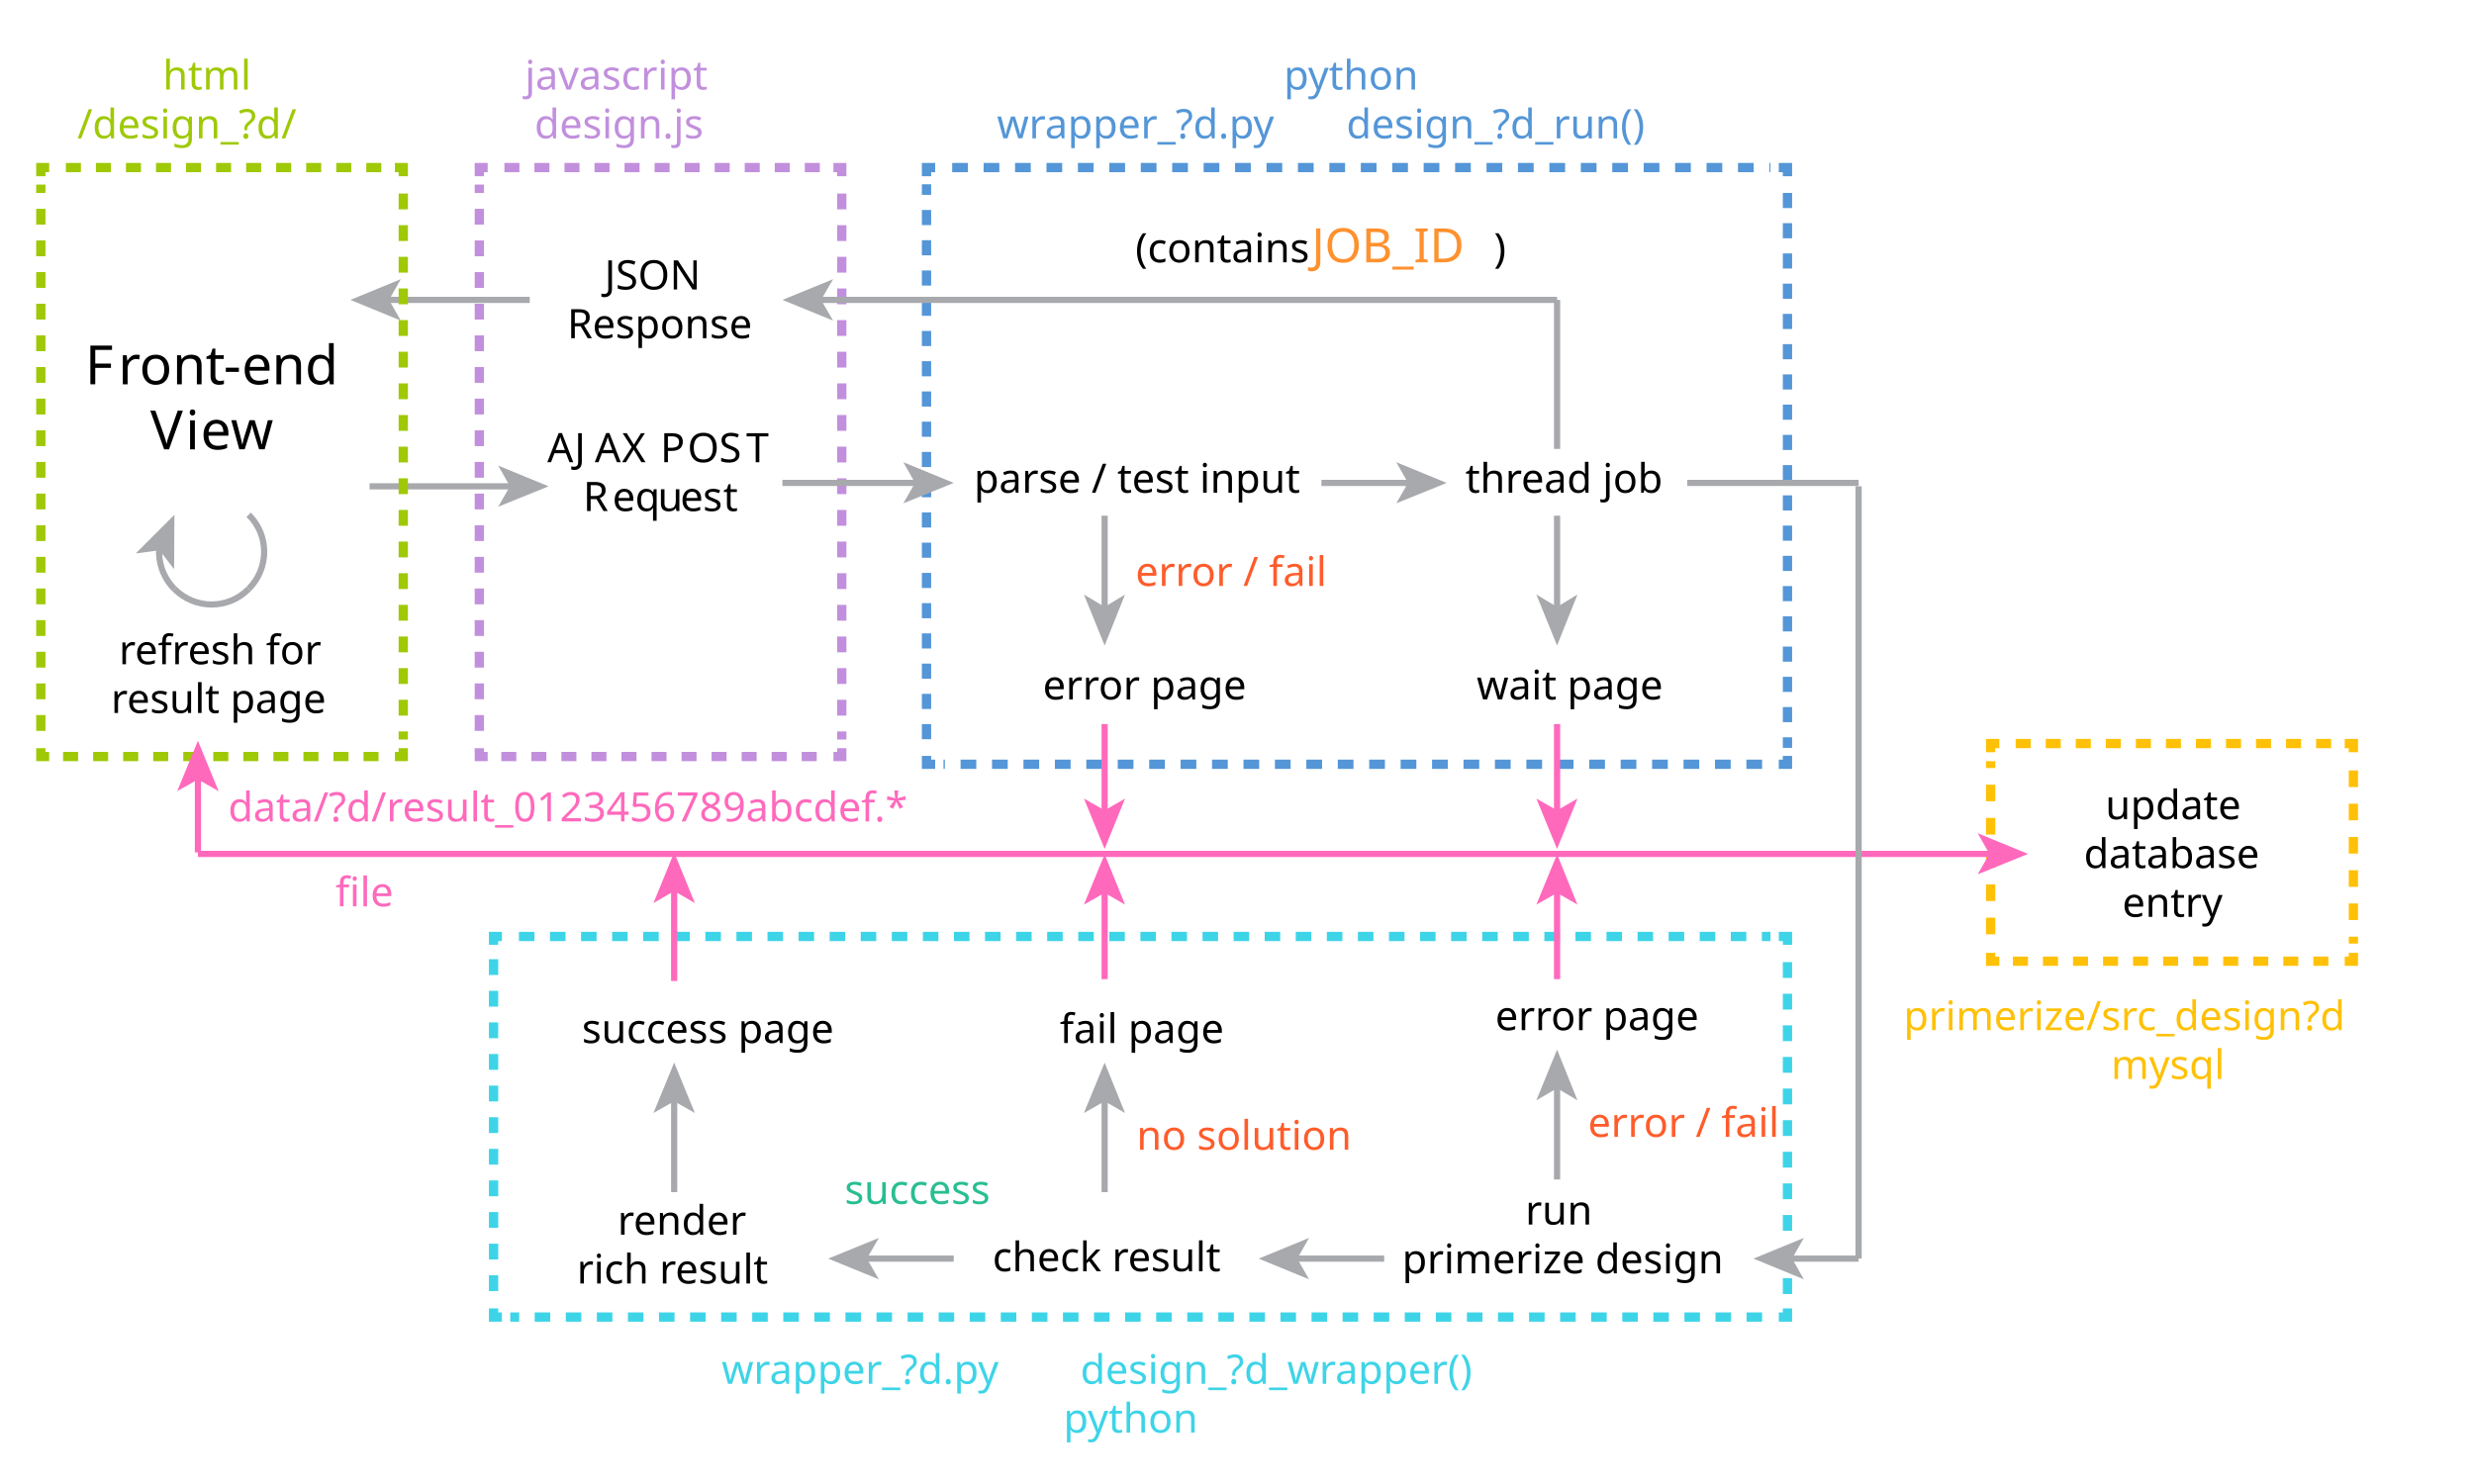
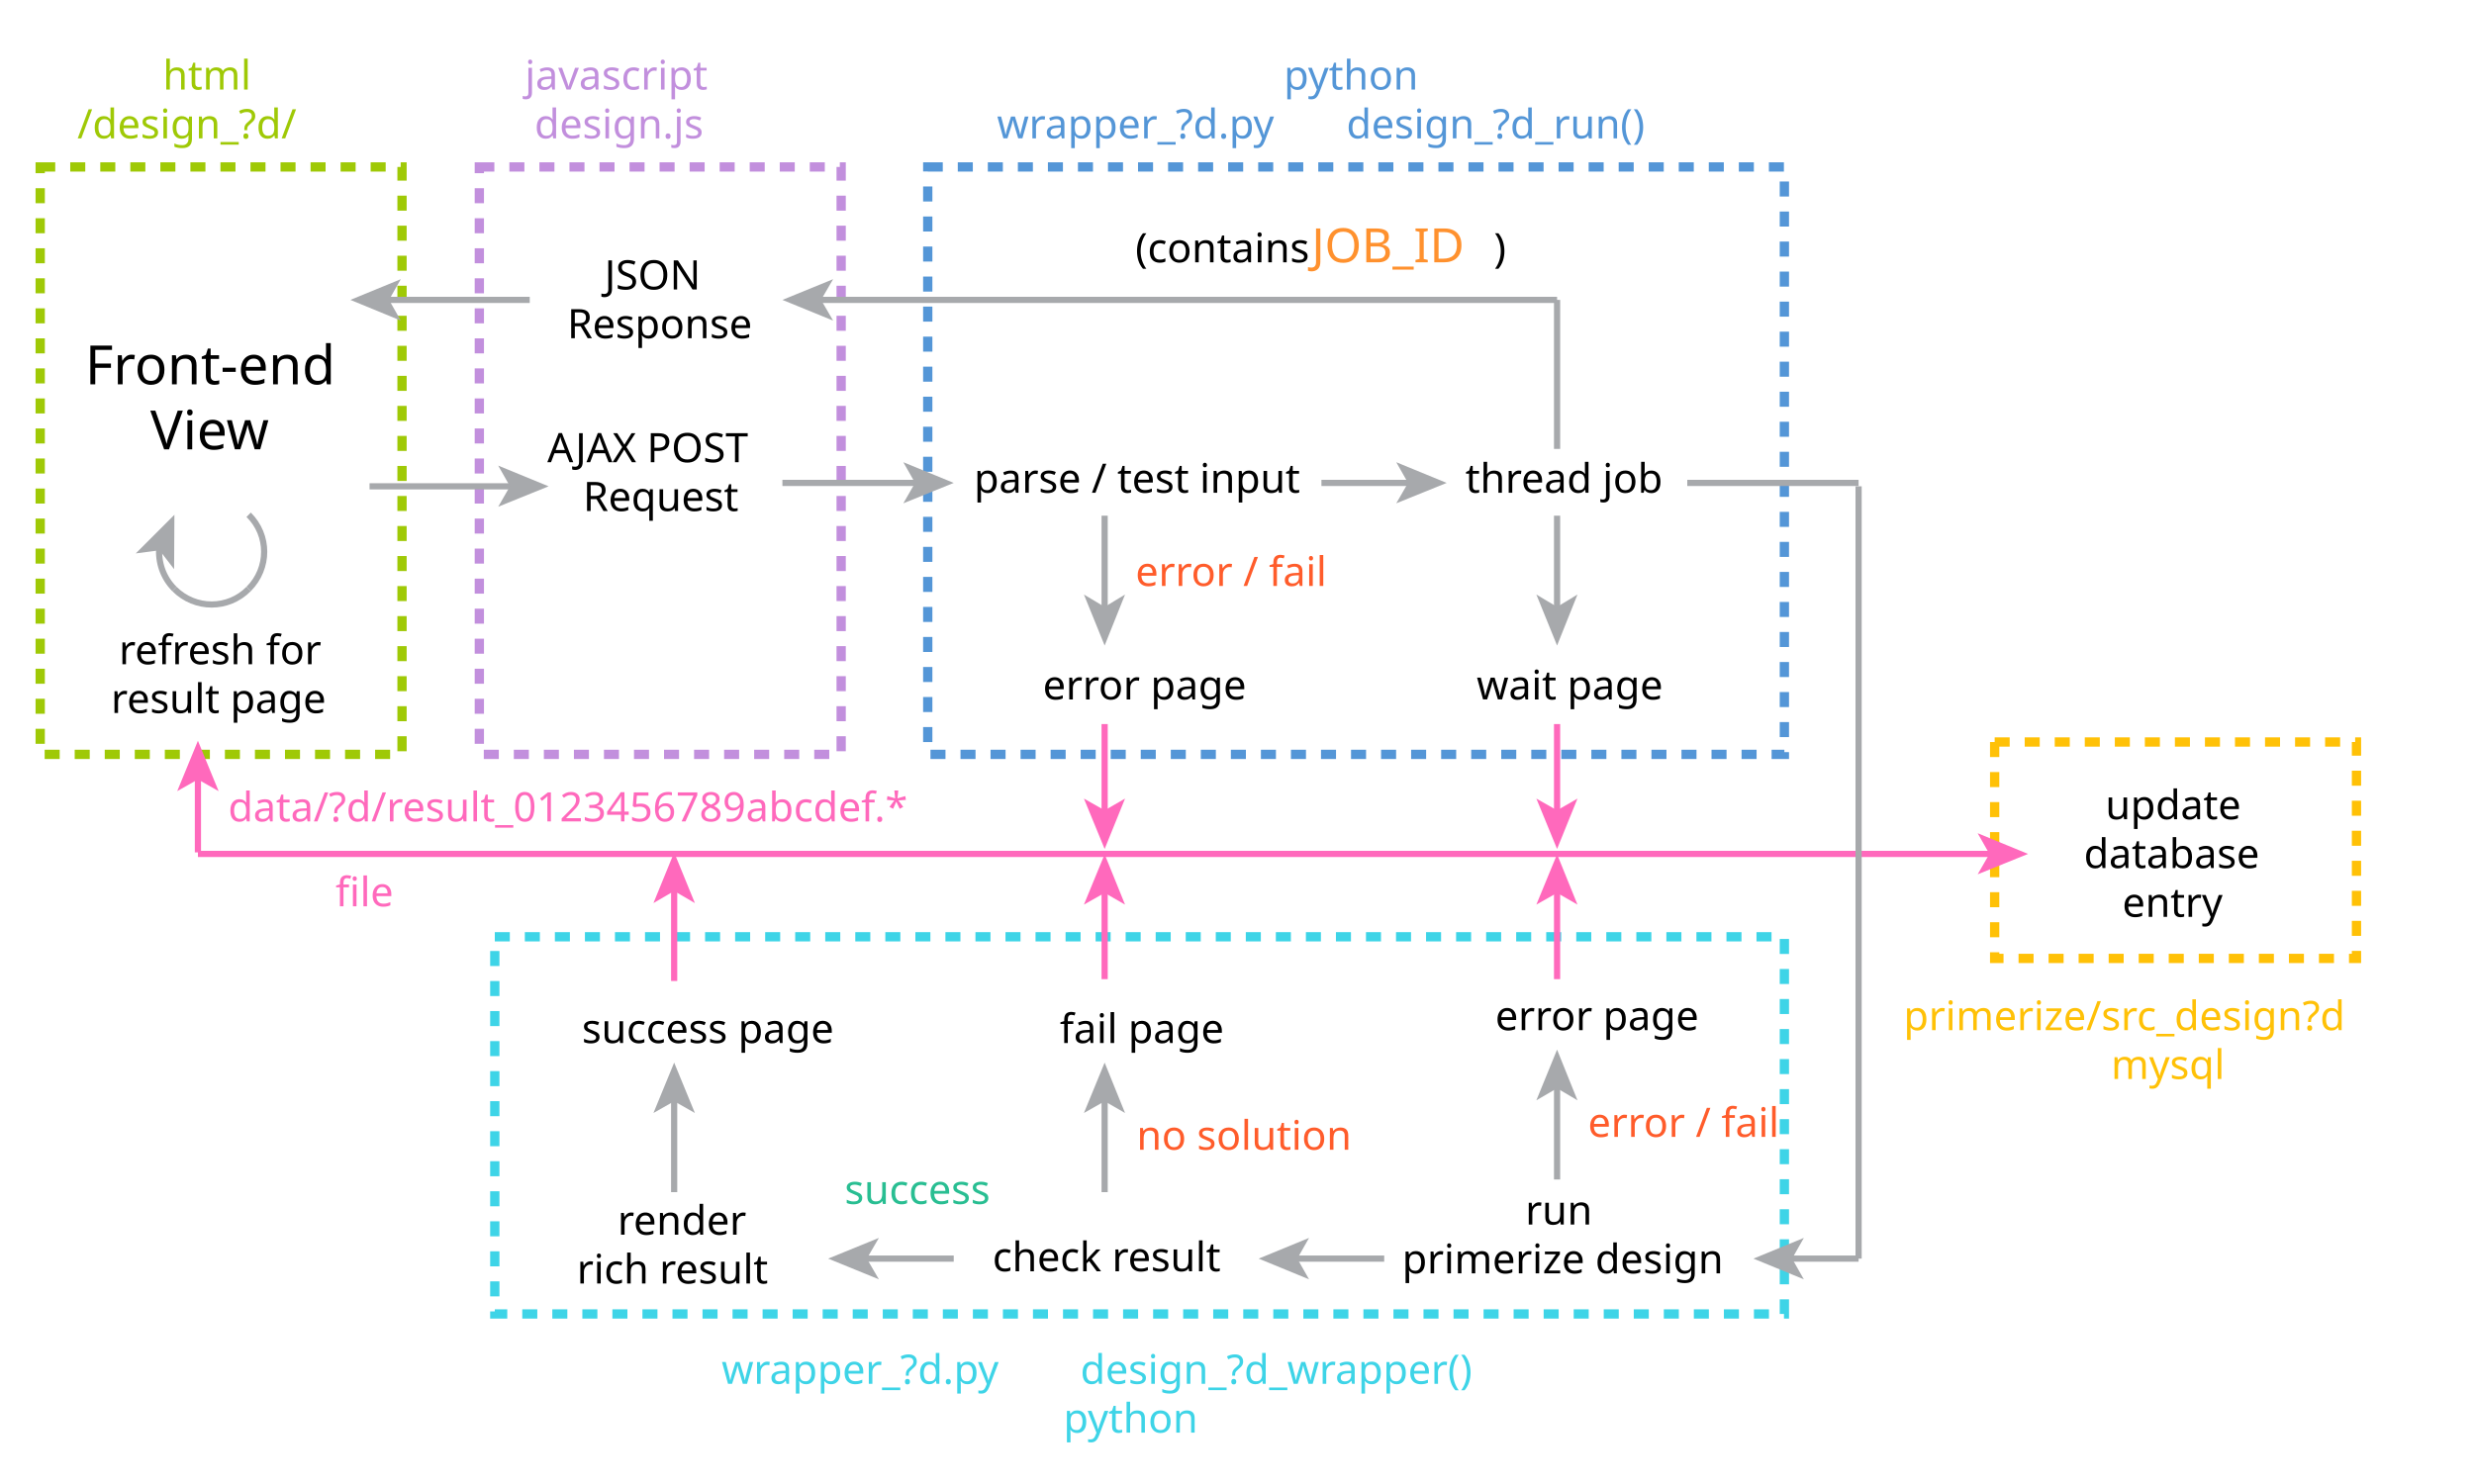
<svg xmlns="http://www.w3.org/2000/svg" version="1.1" baseProfile="tiny" id="Layer_1" x="0px" y="0px" viewBox="0 0 800 480" xml:space="preserve">
-   <text transform="matrix(1 0 0 1 27.521 124.299)" font-family="'Arial-BoldMT'" font-size="17.534">F</text>
-   <text transform="matrix(1 0 0 1 38.2314 124.299)" font-family="'Arial-BoldMT'" font-size="17.534">r</text>
-   <text transform="matrix(1 0 0 1 45.0552 124.299)" font-family="'Arial-BoldMT'" font-size="17.534">o</text>
-   <text transform="matrix(1 0 0 1 55.7656 124.299)" font-family="'Arial-BoldMT'" font-size="17.534">n</text>
-   <text transform="matrix(1 0 0 1 66.4766 124.299)" font-family="'Arial-BoldMT'" font-size="17.534">t</text>
-   <text transform="matrix(1 0 0 1 72.3155 124.299)" font-family="'Arial-BoldMT'" font-size="17.534">-</text>
-   <text transform="matrix(1 0 0 1 78.1543 124.299)" font-family="'Arial-BoldMT'" font-size="17.534">e</text>
-   <text transform="matrix(1 0 0 1 87.9062 124.299)" font-family="'Arial-BoldMT'" font-size="17.534">n</text>
-   <text transform="matrix(1 0 0 1 98.6172 124.299)" font-family="'Arial-BoldMT'" font-size="17.534">d</text>
-   <text transform="matrix(1 0 0 1 48.604 145.3408)" font-family="'Arial-BoldMT'" font-size="17.534">V</text>
-   <text transform="matrix(1 0 0 1 59.9824 145.3408)" font-family="'Arial-BoldMT'" font-size="17.534">i</text>
-   <text transform="matrix(1 0 0 1 64.854 145.3408)" font-family="'Arial-BoldMT'" font-size="17.534">e</text>
-   <text transform="matrix(1 0 0 1 74.606 145.3408)" font-family="'Arial-BoldMT'" font-size="17.534">w</text>
-   <text transform="matrix(1 0 0 1 176.9795 149.5127)" font-family="'ArialMT'" font-size="13.151">A</text>
-   <text transform="matrix(1 0 0 1 185.751 149.5127)" font-family="'ArialMT'" font-size="13.151">J</text>
-   <text transform="matrix(1 0 0 1 192.3262 149.5127)" font-family="'ArialMT'" font-size="13.151">A</text>
-   <text transform="matrix(1 0 0 1 201.0976 149.5127)" font-family="'ArialMT'" font-size="13.151">X</text>
-   <text transform="matrix(1 0 0 1 209.8692 149.5127)" font-family="'ArialMT'" font-size="13.151"> </text>
-   <text transform="matrix(1 0 0 1 213.523 149.5127)" font-family="'ArialMT'" font-size="13.151">P</text>
-   <text transform="matrix(1 0 0 1 222.2939 149.5127)" font-family="'ArialMT'" font-size="13.151">O</text>
-   <text transform="matrix(1 0 0 1 232.5229 149.5127)" font-family="'ArialMT'" font-size="13.151">S</text>
-   <text transform="matrix(1 0 0 1 241.2944 149.5127)" font-family="'ArialMT'" font-size="13.151">T</text>
-   <text transform="matrix(1 0 0 1 249.0899 149.5127)" font-family="'ArialMT'" font-size="13.151"> </text>
-   <text transform="matrix(1 0 0 1 188.5439 165.2935)" font-family="'ArialMT'" font-size="13.151">R</text>
-   <text transform="matrix(1 0 0 1 198.041 165.2935)" font-family="'ArialMT'" font-size="13.151">e</text>
-   <text transform="matrix(1 0 0 1 205.355 165.2935)" font-family="'ArialMT'" font-size="13.151">q</text>
-   <text transform="matrix(1 0 0 1 212.6689 165.2935)" font-family="'ArialMT'" font-size="13.151">u</text>
-   <text transform="matrix(1 0 0 1 219.9824 165.2935)" font-family="'ArialMT'" font-size="13.151">e</text>
-   <text transform="matrix(1 0 0 1 227.2964 165.2935)" font-family="'ArialMT'" font-size="13.151">s</text>
-   <text transform="matrix(1 0 0 1 233.8716 165.2935)" font-family="'ArialMT'" font-size="13.151">t</text>
+   <text transform="matrix(1 0 0 1 27.521 124.299)" font-family="'Arial-BoldMT'" font-size="17.534">Front-end</text>
+   <text transform="matrix(1 0 0 1 48.604 145.3408)" font-family="'Arial-BoldMT'" font-size="17.534">View</text>
+   <text transform="matrix(1 0 0 1 176.9795 149.5127)" font-family="'ArialMT'" font-size="13.151">AJAX POST</text>
+   <text transform="matrix(1 0 0 1 188.5439 165.2935)" font-family="'ArialMT'" font-size="13.151">Request</text>
  <text transform="matrix(1 0 0 1 195.4985 93.6222)" font-family="'ArialMT'" font-size="13.151">JSON</text>
  <text transform="matrix(1 0 0 1 183.4263 109.4029)" font-family="'ArialMT'" font-size="13.151">Response</text>
  <text transform="matrix(1 0 0 1 169.7407 28.969)" fill="#C28FDD" font-family="'CourierNewPS-BoldMT'" font-size="13.151">javascript</text>
  <text transform="matrix(1 0 0 1 172.8491 44.7493)" fill="#C28FDD" font-family="'CourierNewPSMT'" font-size="13.151">design.js</text>
  <g>
-     <polyline fill="none" stroke="#C28FDD" stroke-width="3" stroke-miterlimit="10" points="272.2,242 272.2,244.7 269.5,244.7  " />
-     <line fill="none" stroke="#C28FDD" stroke-width="3" stroke-miterlimit="10" stroke-dasharray="4.857,4.857" x1="264.1" y1="244.7" x2="160.3" y2="244.7" />
-     <polyline fill="none" stroke="#C28FDD" stroke-width="3" stroke-miterlimit="10" points="157.7,244.7 155,244.7 155,242  " />
-     <line fill="none" stroke="#C28FDD" stroke-width="3" stroke-miterlimit="10" stroke-dasharray="5.117,5.117" x1="155" y1="236.4" x2="155" y2="59.7" />
-     <polyline fill="none" stroke="#C28FDD" stroke-width="3" stroke-miterlimit="10" points="155,57 155,54.2 157.7,54.2  " />
-     <line fill="none" stroke="#C28FDD" stroke-width="3" stroke-miterlimit="10" stroke-dasharray="4.857,4.857" x1="163.1" y1="54.2" x2="266.8" y2="54.2" />
-     <polyline fill="none" stroke="#C28FDD" stroke-width="3" stroke-miterlimit="10" points="269.5,54.2 272.2,54.2 272.2,57  " />
-     <line fill="none" stroke="#C28FDD" stroke-width="3" stroke-miterlimit="10" stroke-dasharray="5.117,5.117" x1="272.2" y1="62.6" x2="272.2" y2="239.2" />
-   </g>
-   <g>
-     <polyline fill="none" stroke="#FFC107" stroke-width="3" stroke-miterlimit="10" points="761,308.2 761,310.9 758.2,310.9  " />
-     <line fill="none" stroke="#FFC107" stroke-width="3" stroke-miterlimit="10" stroke-dasharray="4.857,4.857" x1="752.9" y1="310.9" x2="649.1" y2="310.9" />
-     <polyline fill="none" stroke="#FFC107" stroke-width="3" stroke-miterlimit="10" points="646.5,310.9 643.7,310.9 643.7,308.2  " />
-     <line fill="none" stroke="#FFC107" stroke-width="3" stroke-miterlimit="10" stroke-dasharray="5.378,5.378" x1="643.7" y1="302.2" x2="643.7" y2="246.2" />
-     <polyline fill="none" stroke="#FFC107" stroke-width="3" stroke-miterlimit="10" points="643.7,243.3 643.7,240.5 646.5,240.5  " />
-     <line fill="none" stroke="#FFC107" stroke-width="3" stroke-miterlimit="10" stroke-dasharray="4.857,4.857" x1="651.8" y1="240.5" x2="755.6" y2="240.5" />
-     <polyline fill="none" stroke="#FFC107" stroke-width="3" stroke-miterlimit="10" points="758.2,240.5 761,240.5 761,243.3  " />
-     <line fill="none" stroke="#FFC107" stroke-width="3" stroke-miterlimit="10" stroke-dasharray="5.378,5.378" x1="761" y1="249.2" x2="761" y2="305.2" />
+     <rect x="13" y="54" height="190" width="117" fill="none" stroke="#9FC906" stroke-width="3" stroke-dasharray="4.857,4.857" />
+     <rect x="155" y="54" height="190" width="117" fill="none" stroke="#C28FDD" stroke-width="3" stroke-dasharray="4.857,4.857" />
+     <rect x="645" y="240" height="70" width="117" fill="none" stroke="#FFC107" stroke-width="3" stroke-dasharray="4.857,4.857" />
+     <rect x="300" y="54" height="190" width="277" fill="none" stroke="#5496D7" stroke-width="3" stroke-dasharray="4.857,4.857" />
+     <rect x="160" y="303" height="122" width="417" fill="none" stroke="#3ED4E7" stroke-width="3" stroke-dasharray="4.857,4.857" />
  </g>
  <text transform="matrix(1 0 0 1 367.1392 84.8527)" font-family="'Arial-ItalicMT'" font-size="13.151">(contains</text>
  <text transform="matrix(1 0 0 1 420.5 84.8527)" font-family="'ArialMT'" font-size="13.151"> </text>
  <text transform="matrix(1 0 0 1 424.1533 84.8527)" fill="#FF912E" font-family="'CourierNewPS-BoldMT'" font-size="15.342">JOB_ID</text>
  <text transform="matrix(1 0 0 1 479.3955 84.8527)" fill="#FF912E" font-family="'Arial-ItalicMT'" font-size="13.151"> </text>
  <text transform="matrix(1 0 0 1 483.0488 84.8527)" font-family="'Arial-ItalicMT'" font-size="13.151">)</text>
  <text transform="matrix(1 0 0 1 314.9429 159.3755)" font-family="'Arial-BoldMT'" font-size="13.151">parse / test input</text>
-   <g>
-     <polyline fill="none" stroke="#5496D7" stroke-width="3" stroke-miterlimit="10" points="578,244.5 578,247.2 575.2,247.2  " />
-     <line fill="none" stroke="#5496D7" stroke-width="3" stroke-miterlimit="10" stroke-dasharray="5.082,5.082" x1="569.8" y1="247.2" x2="305.1" y2="247.2" />
-     <polyline fill="none" stroke="#5496D7" stroke-width="3" stroke-miterlimit="10" points="302.4,247.2 299.6,247.2 299.6,244.5  " />
-     <line fill="none" stroke="#5496D7" stroke-width="3" stroke-miterlimit="10" stroke-dasharray="4.891,4.891" x1="299.6" y1="239.1" x2="299.6" y2="59.6" />
-     <polyline fill="none" stroke="#5496D7" stroke-width="3" stroke-miterlimit="10" points="299.6,57 299.6,54.2 302.4,54.2  " />
-     <line fill="none" stroke="#5496D7" stroke-width="3" stroke-miterlimit="10" stroke-dasharray="5.082,5.082" x1="307.9" y1="54.2" x2="572.5" y2="54.2" />
-     <polyline fill="none" stroke="#5496D7" stroke-width="3" stroke-miterlimit="10" points="575.2,54.2 578,54.2 578,57  " />
-     <line fill="none" stroke="#5496D7" stroke-width="3" stroke-miterlimit="10" stroke-dasharray="4.891,4.891" x1="578" y1="62.4" x2="578" y2="241.9" />
-   </g>
  <text transform="matrix(1 0 0 1 415.1348 28.969)" fill="#5496D7" font-family="'CourierNewPS-BoldMT'" font-size="13.151">python</text>
  <text transform="matrix(1 0 0 1 322.3787 44.7493)" fill="#5496D7" font-family="'CourierNewPSMT'" font-size="13.151">wrapper_?d.py</text>
  <text transform="matrix(1 0 0 1 431.9747 44.7493)" fill="#5496D7" font-family="'CourierNewPSMT'" font-size="13.151"> design_?d_run()</text>
  <text transform="matrix(1 0 0 1 367.1836 189.523)" fill="#FF5C2B" font-family="'ArialMT'" font-size="13.151">error / fail</text>
  <text transform="matrix(1 0 0 1 38.4595 214.8433)" font-family="'ArialMT'" font-size="13.151">refresh for</text>
  <text transform="matrix(1 0 0 1 35.8911 230.6241)" font-family="'ArialMT'" font-size="13.151">result page</text>
  <text transform="matrix(1 0 0 1 337.2183 226.2354)" font-family="'Arial-ItalicMT'" font-size="13.151">error page</text>
  <text transform="matrix(1 0 0 1 473.8555 159.376)" font-family="'Arial-BoldMT'" font-size="13.151">thread job</text>
  <text transform="matrix(1 0 0 1 477.4902 226.2354)" font-family="'Arial-ItalicMT'" font-size="13.151">wait page</text>
-   <g>
-     <line fill="none" stroke="#A7A9AC" stroke-width="2" stroke-miterlimit="10" x1="296.8" y1="156.2" x2="253" y2="156.2" />
-     <g>
-       <polygon fill="#A7A9AC" points="308.4,156.2 292.1,149.5 295.9,156.2 292.1,162.8   " />
-     </g>
-   </g>
-   <g>
-     <line fill="none" stroke="#A7A9AC" stroke-width="2" stroke-miterlimit="10" x1="456.2" y1="156.2" x2="427.3" y2="156.2" />
-     <g>
-       <polygon fill="#A7A9AC" points="467.8,156.2 451.5,149.5 455.3,156.2 451.5,162.8   " />
-     </g>
-   </g>
-   <g>
-     <line fill="none" stroke="#A7A9AC" stroke-width="2" stroke-miterlimit="10" x1="357.2" y1="197.2" x2="357.2" y2="166.8" />
-     <g>
-       <polygon fill="#A7A9AC" points="357.2,208.8 363.8,192.3 357.2,196.3 350.5,192.3   " />
-     </g>
-   </g>
-   <g>
-     <line fill="none" stroke="#A7A9AC" stroke-width="2" stroke-miterlimit="10" x1="503.5" y1="197.2" x2="503.5" y2="166.8" />
-     <g>
-       <polygon fill="#A7A9AC" points="503.5,208.8 510.1,192.3 503.5,196.3 496.8,192.3   " />
-     </g>
-   </g>
-   <g>
-     <line fill="none" stroke="#A7A9AC" stroke-width="2" stroke-miterlimit="10" x1="264.7" y1="97" x2="503.5" y2="97" />
-     <g>
-       <polygon fill="#A7A9AC" points="253,97 269.4,103.7 265.5,97 269.4,90.3   " />
-     </g>
-   </g>
-   <line fill="none" stroke="#A7A9AC" stroke-width="2" stroke-miterlimit="10" x1="503.5" y1="145.2" x2="503.5" y2="97" />
-   <g>
-     <line fill="none" stroke="#FF69BC" stroke-width="2" stroke-miterlimit="10" x1="64" y1="276.2" x2="644.2" y2="276.2" />
-     <g>
-       <polygon fill="#FF69BC" points="655.8,276.2 639.5,282.8 643.3,276.2 639.5,269.5   " />
-     </g>
-   </g>
-   <path fill="none" stroke="#A7A9AC" stroke-width="2" stroke-miterlimit="10" d="M56.4,190.5c6.7,6.7,17.4,6.7,24,0" />
-   <path fill="none" stroke="#A7A9AC" stroke-width="2" stroke-miterlimit="10" d="M80.4,190.5c6.7-6.7,6.7-17.4,0-24" />
-   <g>
-     <path fill="none" stroke="#A7A9AC" stroke-width="2" stroke-miterlimit="10" d="M51.5,177c-0.4,4.8,1.2,9.8,4.9,13.5" />
-     <g>
-       <polygon fill="#A7A9AC" points="56.4,166.5 43.9,179 51.6,178 56.3,184.1   " />
-     </g>
-   </g>
-   <g>
-     <polyline fill="none" stroke="#3ED4E7" stroke-width="3" stroke-miterlimit="10" points="578,423.2 578,426 575.2,426  " />
-     <line fill="none" stroke="#3ED4E7" stroke-width="3" stroke-miterlimit="10" stroke-dasharray="5.024,5.024" x1="569.8" y1="426" x2="165" y2="426" />
-     <polyline fill="none" stroke="#3ED4E7" stroke-width="3" stroke-miterlimit="10" points="162.3,426 159.6,426 159.6,423.2  " />
-     <line fill="none" stroke="#3ED4E7" stroke-width="3" stroke-miterlimit="10" stroke-dasharray="5.112,5.112" x1="159.6" y1="417.6" x2="159.6" y2="308.4" />
-     <polyline fill="none" stroke="#3ED4E7" stroke-width="3" stroke-miterlimit="10" points="159.6,305.6 159.6,302.9 162.3,302.9  " />
-     <line fill="none" stroke="#3ED4E7" stroke-width="3" stroke-miterlimit="10" stroke-dasharray="5.024,5.024" x1="167.8" y1="302.9" x2="572.5" y2="302.9" />
-     <polyline fill="none" stroke="#3ED4E7" stroke-width="3" stroke-miterlimit="10" points="575.2,302.9 578,302.9 578,305.6  " />
-     <line fill="none" stroke="#3ED4E7" stroke-width="3" stroke-miterlimit="10" stroke-dasharray="5.112,5.112" x1="578" y1="311.2" x2="578" y2="420.5" />
-   </g>
  <text transform="matrix(1 0 0 1 233.3379 447.6056)" fill="#3ED4E7" font-family="'CourierNewPSMT'" font-size="13.151">wrapper_?d.py</text>
  <text transform="matrix(1 0 0 1 345.9362 447.6056)" fill="#3ED4E7" font-family="'CourierNewPSMT'" font-size="13.151"> design_?d_wrapper()</text>
  <text transform="matrix(1 0 0 1 343.8784 463.3859)" fill="#3ED4E7" font-family="'CourierNewPS-BoldMT'" font-size="13.151">python</text>
  <text transform="matrix(1 0 0 1 493.2188 396.0793)" font-family="'Arial-BoldMT'" font-size="13.151">run </text>
  <text transform="matrix(1 0 0 1 453.3848 411.8595)" font-family="'Arial-BoldMT'" font-size="13.151">primerize design</text>
  <text transform="matrix(1 0 0 1 513.4854 367.7287)" fill="#FF5C2B" font-family="'ArialMT'" font-size="13.151">error / fail</text>
  <text transform="matrix(1 0 0 1 483.5195 333.2111)" font-family="'Arial-ItalicMT'" font-size="13.151">error page</text>
-   <g>
-     <line fill="none" stroke="#A7A9AC" stroke-width="2" stroke-miterlimit="10" x1="503.5" y1="351.1" x2="503.5" y2="381.5" />
-     <g>
-       <polygon fill="#A7A9AC" points="503.5,339.5 496.8,355.9 503.5,352 510.1,355.9   " />
-     </g>
-   </g>
-   <line fill="none" stroke="#A7A9AC" stroke-width="2" stroke-miterlimit="10" x1="601" y1="156.2" x2="545.6" y2="156.2" />
  <text transform="matrix(1 0 0 1 320.9585 411.1905)" font-family="'Arial-BoldMT'" font-size="13.151">check result</text>
  <text transform="matrix(1 0 0 1 367.5327 371.881)" fill="#FF5C2B" font-family="'ArialMT'" font-size="13.151">no solution</text>
  <text transform="matrix(1 0 0 1 342.6938 337.3634)" font-family="'Arial-ItalicMT'" font-size="13.151">fail page</text>
-   <g>
-     <line fill="none" stroke="#A7A9AC" stroke-width="2" stroke-miterlimit="10" x1="357.2" y1="355.3" x2="357.2" y2="385.6" />
-     <g>
-       <polygon fill="#A7A9AC" points="357.2,343.7 350.5,360 357.2,356.2 363.8,360   " />
-     </g>
-   </g>
-   <g>
-     <line fill="none" stroke="#FF69BC" stroke-width="2" stroke-miterlimit="10" x1="357.2" y1="263" x2="357.2" y2="234.2" />
-     <g>
-       <polygon fill="#FF69BC" points="357.2,274.6 363.8,258.3 357.2,262.1 350.5,258.3   " />
-     </g>
-   </g>
-   <g>
-     <line fill="none" stroke="#FF69BC" stroke-width="2" stroke-miterlimit="10" x1="503.5" y1="263" x2="503.5" y2="234.2" />
-     <g>
-       <polygon fill="#FF69BC" points="503.5,274.6 510.1,258.3 503.5,262.1 496.8,258.3   " />
-     </g>
-   </g>
-   <g>
-     <line fill="none" stroke="#A7A9AC" stroke-width="2" stroke-miterlimit="10" x1="418.6" y1="407.1" x2="447.6" y2="407.1" />
-     <g>
-       <polygon fill="#A7A9AC" points="407,407.1 423.3,413.8 419.5,407.1 423.3,400.4   " />
-     </g>
-   </g>
  <text transform="matrix(1 0 0 1 199.6899 399.3693)" font-family="'Arial-BoldMT'" font-size="13.151">render</text>
  <text transform="matrix(1 0 0 1 186.5361 415.1495)" font-family="'Arial-BoldMT'" font-size="13.151">rich result </text>
  <text transform="matrix(1 0 0 1 273.1182 389.4152)" fill="#29BE92" font-family="'ArialMT'" font-size="13.151">success</text>
  <text transform="matrix(1 0 0 1 188.1665 337.3634)" font-family="'Arial-ItalicMT'" font-size="13.151">success page</text>
-   <g>
-     <line fill="none" stroke="#A7A9AC" stroke-width="2" stroke-miterlimit="10" x1="218" y1="355.3" x2="218" y2="385.6" />
-     <g>
-       <polygon fill="#A7A9AC" points="218,343.7 211.3,360 218,356.2 224.7,360   " />
-     </g>
-   </g>
-   <g>
-     <line fill="none" stroke="#A7A9AC" stroke-width="2" stroke-miterlimit="10" x1="279.5" y1="407.1" x2="308.4" y2="407.1" />
-     <g>
-       <polygon fill="#A7A9AC" points="267.8,407.1 284.2,413.8 280.3,407.1 284.2,400.4   " />
-     </g>
-   </g>
-   <g>
-     <line fill="none" stroke="#FF69BC" stroke-width="2" stroke-miterlimit="10" x1="218" y1="317.3" x2="218" y2="287.3" />
-     <g>
-       <polygon fill="#FF69BC" points="218,275.7 224.7,292.1 218,288.2 211.3,292.1   " />
-     </g>
-   </g>
-   <line fill="none" stroke="#A7A9AC" stroke-width="2" stroke-miterlimit="10" x1="601" y1="407.1" x2="601" y2="157.3" />
-   <g>
-     <line fill="none" stroke="#A7A9AC" stroke-width="2" stroke-miterlimit="10" x1="578.6" y1="407.1" x2="601" y2="407.1" />
-     <g>
-       <polygon fill="#A7A9AC" points="567,407.1 583.3,413.8 579.5,407.1 583.3,400.4   " />
-     </g>
-   </g>
-   <g>
-     <line fill="none" stroke="#A7A9AC" stroke-width="2" stroke-miterlimit="10" x1="165.8" y1="157.3" x2="119.5" y2="157.3" />
-     <g>
-       <polygon fill="#A7A9AC" points="177.4,157.3 161.1,150.6 164.9,157.3 161.1,163.9   " />
-     </g>
-   </g>
-   <g>
-     <line fill="none" stroke="#A7A9AC" stroke-width="2" stroke-miterlimit="10" x1="124.9" y1="97" x2="171.3" y2="97" />
-     <g>
-       <polygon fill="#A7A9AC" points="113.3,97 129.6,103.7 125.8,97 129.6,90.3   " />
-     </g>
-   </g>
-   <g>
-     <polyline fill="none" stroke="#9FC906" stroke-width="3" stroke-miterlimit="10" points="130.4,242 130.4,244.7 127.7,244.7  " />
-     <line fill="none" stroke="#9FC906" stroke-width="3" stroke-miterlimit="10" stroke-dasharray="4.857,4.857" x1="122.4" y1="244.7" x2="18.5" y2="244.7" />
-     <polyline fill="none" stroke="#9FC906" stroke-width="3" stroke-miterlimit="10" points="15.9,244.7 13.2,244.7 13.2,242  " />
-     <line fill="none" stroke="#9FC906" stroke-width="3" stroke-miterlimit="10" stroke-dasharray="5.117,5.117" x1="13.2" y1="236.4" x2="13.2" y2="59.7" />
-     <polyline fill="none" stroke="#9FC906" stroke-width="3" stroke-miterlimit="10" points="13.2,57 13.2,54.2 15.9,54.2  " />
-     <line fill="none" stroke="#9FC906" stroke-width="3" stroke-miterlimit="10" stroke-dasharray="4.857,4.857" x1="21.3" y1="54.2" x2="125" y2="54.2" />
-     <polyline fill="none" stroke="#9FC906" stroke-width="3" stroke-miterlimit="10" points="127.7,54.2 130.4,54.2 130.4,57  " />
-     <line fill="none" stroke="#9FC906" stroke-width="3" stroke-miterlimit="10" stroke-dasharray="5.117,5.117" x1="130.4" y1="62.6" x2="130.4" y2="239.2" />
-   </g>
-   <g>
-     <line fill="none" stroke="#FF69BC" stroke-width="2" stroke-miterlimit="10" x1="64" y1="251.2" x2="64" y2="275.7" />
-     <g>
-       <polygon fill="#FF69BC" points="64,239.6 57.3,255.9 64,252.1 70.7,255.9   " />
-     </g>
-   </g>
  <text transform="matrix(1 0 0 1 52.6411 28.969)" fill="#9FC906" font-family="'CourierNewPS-BoldMT'" font-size="13.151">html</text>
  <text transform="matrix(1 0 0 1 25.02 44.7493)" fill="#9FC906" font-family="'CourierNewPSMT'" font-size="13.151">/design_?d/</text>
-   <text transform="matrix(1 0 0 1 73.7803 265.6876)" fill="#FF69BC" font-family="'CourierNewPSMT'" font-size="13.151">data/?d/result_0123456789abcdef.*</text>
  <text transform="matrix(1 0 0 1 680.8037 264.9883)" font-family="'Arial-BoldMT'" font-size="13.151">update</text>
  <text transform="matrix(1 0 0 1 673.8496 280.7686)" font-family="'Arial-BoldMT'" font-size="13.151">database</text>
  <text transform="matrix(1 0 0 1 686.2783 296.55)" font-family="'Arial-BoldMT'" font-size="13.151">entry</text>
  <text transform="matrix(1 0 0 1 615.5479 333.2111)" fill="#FFC107" font-family="'CourierNewPSMT'" font-size="13.151">primerize/src_design?d</text>
  <text transform="matrix(1 0 0 1 682.6279 348.9924)" fill="#FFC107" font-family="'CourierNewPS-BoldMT'" font-size="13.151">mysql</text>
+   <text transform="matrix(1 0 0 1 73.7803 265.6876)" fill="#FF69BC" font-family="'CourierNewPSMT'" font-size="13.151">data/?d/result_0123456789abcdef.*</text>
+   <text transform="matrix(1 0 0 1 108.4776 293.1514)" fill="#FF69BC" font-family="'CourierNewPS-BoldMT'" font-size="13.151">file</text>
  <g>
+     <line fill="none" stroke="#A7A9AC" stroke-width="2" stroke-miterlimit="10" x1="296.8" y1="156.2" x2="253" y2="156.2" />
+     <g>
+       <polygon fill="#A7A9AC" points="308.4,156.2 292.1,149.5 295.9,156.2 292.1,162.8" />
+     </g>
+     <line fill="none" stroke="#A7A9AC" stroke-width="2" stroke-miterlimit="10" x1="456.2" y1="156.2" x2="427.3" y2="156.2" />
+     <g>
+       <polygon fill="#A7A9AC" points="467.8,156.2 451.5,149.5 455.3,156.2 451.5,162.8" />
+     </g>
+     <line fill="none" stroke="#A7A9AC" stroke-width="2" stroke-miterlimit="10" x1="357.2" y1="197.2" x2="357.2" y2="166.8" />
+     <g>
+       <polygon fill="#A7A9AC" points="357.2,208.8 363.8,192.3 357.2,196.3 350.5,192.3" />
+     </g>
+     <line fill="none" stroke="#A7A9AC" stroke-width="2" stroke-miterlimit="10" x1="503.5" y1="197.2" x2="503.5" y2="166.8" />
+     <g>
+       <polygon fill="#A7A9AC" points="503.5,208.8 510.1,192.3 503.5,196.3 496.8,192.3" />
+     </g>
+     <line fill="none" stroke="#A7A9AC" stroke-width="2" stroke-miterlimit="10" x1="264.7" y1="97" x2="503.5" y2="97" />
+     <g>
+       <polygon fill="#A7A9AC" points="253,97 269.4,103.7 265.5,97 269.4,90.3" />
+     </g>
+     <line fill="none" stroke="#A7A9AC" stroke-width="2" stroke-miterlimit="10" x1="503.5" y1="145.2" x2="503.5" y2="97" />
+     <line fill="none" stroke="#FF69BC" stroke-width="2" stroke-miterlimit="10" x1="64" y1="276.2" x2="644.2" y2="276.2" />
+     <g>
+       <polygon fill="#FF69BC" points="655.8,276.2 639.5,282.8 643.3,276.2 639.5,269.5" />
+     </g>
+     <path fill="none" stroke="#A7A9AC" stroke-width="2" stroke-miterlimit="10" d="M56.4,190.5c6.7,6.7,17.4,6.7,24,0" />
+     <path fill="none" stroke="#A7A9AC" stroke-width="2" stroke-miterlimit="10" d="M80.4,190.5c6.7-6.7,6.7-17.4,0-24" />
+     <path fill="none" stroke="#A7A9AC" stroke-width="2" stroke-miterlimit="10" d="M51.5,177c-0.4,4.8,1.2,9.8,4.9,13.5" />
+     <g>
+       <polygon fill="#A7A9AC" points="56.4,166.5 43.9,179 51.6,178 56.3,184.1" />
+     </g>
+     <line fill="none" stroke="#A7A9AC" stroke-width="2" stroke-miterlimit="10" x1="503.5" y1="351.1" x2="503.5" y2="381.5" />
+     <g>
+       <polygon fill="#A7A9AC" points="503.5,339.5 496.8,355.9 503.5,352 510.1,355.9" />
+     </g>
+     <line fill="none" stroke="#A7A9AC" stroke-width="2" stroke-miterlimit="10" x1="601" y1="156.2" x2="545.6" y2="156.2" />
+     <line fill="none" stroke="#A7A9AC" stroke-width="2" stroke-miterlimit="10" x1="357.2" y1="355.3" x2="357.2" y2="385.6" />
+     <g>
+       <polygon fill="#A7A9AC" points="357.2,343.7 350.5,360 357.2,356.2 363.8,360" />
+     </g>
+     <line fill="none" stroke="#FF69BC" stroke-width="2" stroke-miterlimit="10" x1="357.2" y1="263" x2="357.2" y2="234.2" />
+     <g>
+       <polygon fill="#FF69BC" points="357.2,274.6 363.8,258.3 357.2,262.1 350.5,258.3" />
+     </g>
+     <line fill="none" stroke="#FF69BC" stroke-width="2" stroke-miterlimit="10" x1="503.5" y1="263" x2="503.5" y2="234.2" />
+     <g>
+       <polygon fill="#FF69BC" points="503.5,274.6 510.1,258.3 503.5,262.1 496.8,258.3" />
+     </g>
+     <line fill="none" stroke="#A7A9AC" stroke-width="2" stroke-miterlimit="10" x1="418.6" y1="407.1" x2="447.6" y2="407.1" />
+     <g>
+       <polygon fill="#A7A9AC" points="407,407.1 423.3,413.8 419.5,407.1 423.3,400.4" />
+     </g>
+     <line fill="none" stroke="#A7A9AC" stroke-width="2" stroke-miterlimit="10" x1="218" y1="355.3" x2="218" y2="385.6" />
+     <g>
+       <polygon fill="#A7A9AC" points="218,343.7 211.3,360 218,356.2 224.7,360" />
+     </g>
+     <line fill="none" stroke="#A7A9AC" stroke-width="2" stroke-miterlimit="10" x1="279.5" y1="407.1" x2="308.4" y2="407.1" />
+     <g>
+       <polygon fill="#A7A9AC" points="267.8,407.1 284.2,413.8 280.3,407.1 284.2,400.4" />
+     </g>
+     <line fill="none" stroke="#FF69BC" stroke-width="2" stroke-miterlimit="10" x1="218" y1="317.3" x2="218" y2="287.3" />
+     <g>
+       <polygon fill="#FF69BC" points="218,275.7 224.7,292.1 218,288.2 211.3,292.1" />
+     </g>
+     <line fill="none" stroke="#A7A9AC" stroke-width="2" stroke-miterlimit="10" x1="601" y1="407.1" x2="601" y2="157.3" />
+     <line fill="none" stroke="#A7A9AC" stroke-width="2" stroke-miterlimit="10" x1="578.6" y1="407.1" x2="601" y2="407.1" />
+     <g>
+       <polygon fill="#A7A9AC" points="567,407.1 583.3,413.8 579.5,407.1 583.3,400.4" />
+     </g>
+     <line fill="none" stroke="#A7A9AC" stroke-width="2" stroke-miterlimit="10" x1="165.8" y1="157.3" x2="119.5" y2="157.3" />
+     <g>
+       <polygon fill="#A7A9AC" points="177.4,157.3 161.1,150.6 164.9,157.3 161.1,163.9" />
+     </g>
+     <line fill="none" stroke="#A7A9AC" stroke-width="2" stroke-miterlimit="10" x1="124.9" y1="97" x2="171.3" y2="97" />
+     <g>
+       <polygon fill="#A7A9AC" points="113.3,97 129.6,103.7 125.8,97 129.6,90.3" />
+     </g>
+     <line fill="none" stroke="#FF69BC" stroke-width="2" stroke-miterlimit="10" x1="64" y1="251.2" x2="64" y2="275.7" />
+     <g>
+       <polygon fill="#FF69BC" points="64,239.6 57.3,255.9 64,252.1 70.7,255.9" />
+     </g>
    <line fill="none" stroke="#FF69BC" stroke-width="2" stroke-miterlimit="10" x1="503.5" y1="287.9" x2="503.5" y2="316.7" />
    <g>
-       <polygon fill="#FF69BC" points="503.5,276.3 496.8,292.6 503.5,288.8 510.1,292.6   " />
+       <polygon fill="#FF69BC" points="503.5,276.3 496.8,292.6 503.5,288.8 510.1,292.6" />
+     </g>
+     <line fill="none" stroke="#FF69BC" stroke-width="2" stroke-miterlimit="10" x1="357.2" y1="287.9" x2="357.2" y2="316.7" />
+     <g>
+       <polygon fill="#FF69BC" points="357.2,276.3 350.5,292.6 357.2,288.8 363.8,292.6" />
    </g>
  </g>
-   <g>
-     <line fill="none" stroke="#FF69BC" stroke-width="2" stroke-miterlimit="10" x1="357.2" y1="287.9" x2="357.2" y2="316.7" />
-     <g>
-       <polygon fill="#FF69BC" points="357.2,276.3 350.5,292.6 357.2,288.8 363.8,292.6   " />
-     </g>
-   </g>
-   <text transform="matrix(1 0 0 1 108.4776 293.1514)" fill="#FF69BC" font-family="'CourierNewPS-BoldMT'" font-size="13.151">file</text>
</svg>
